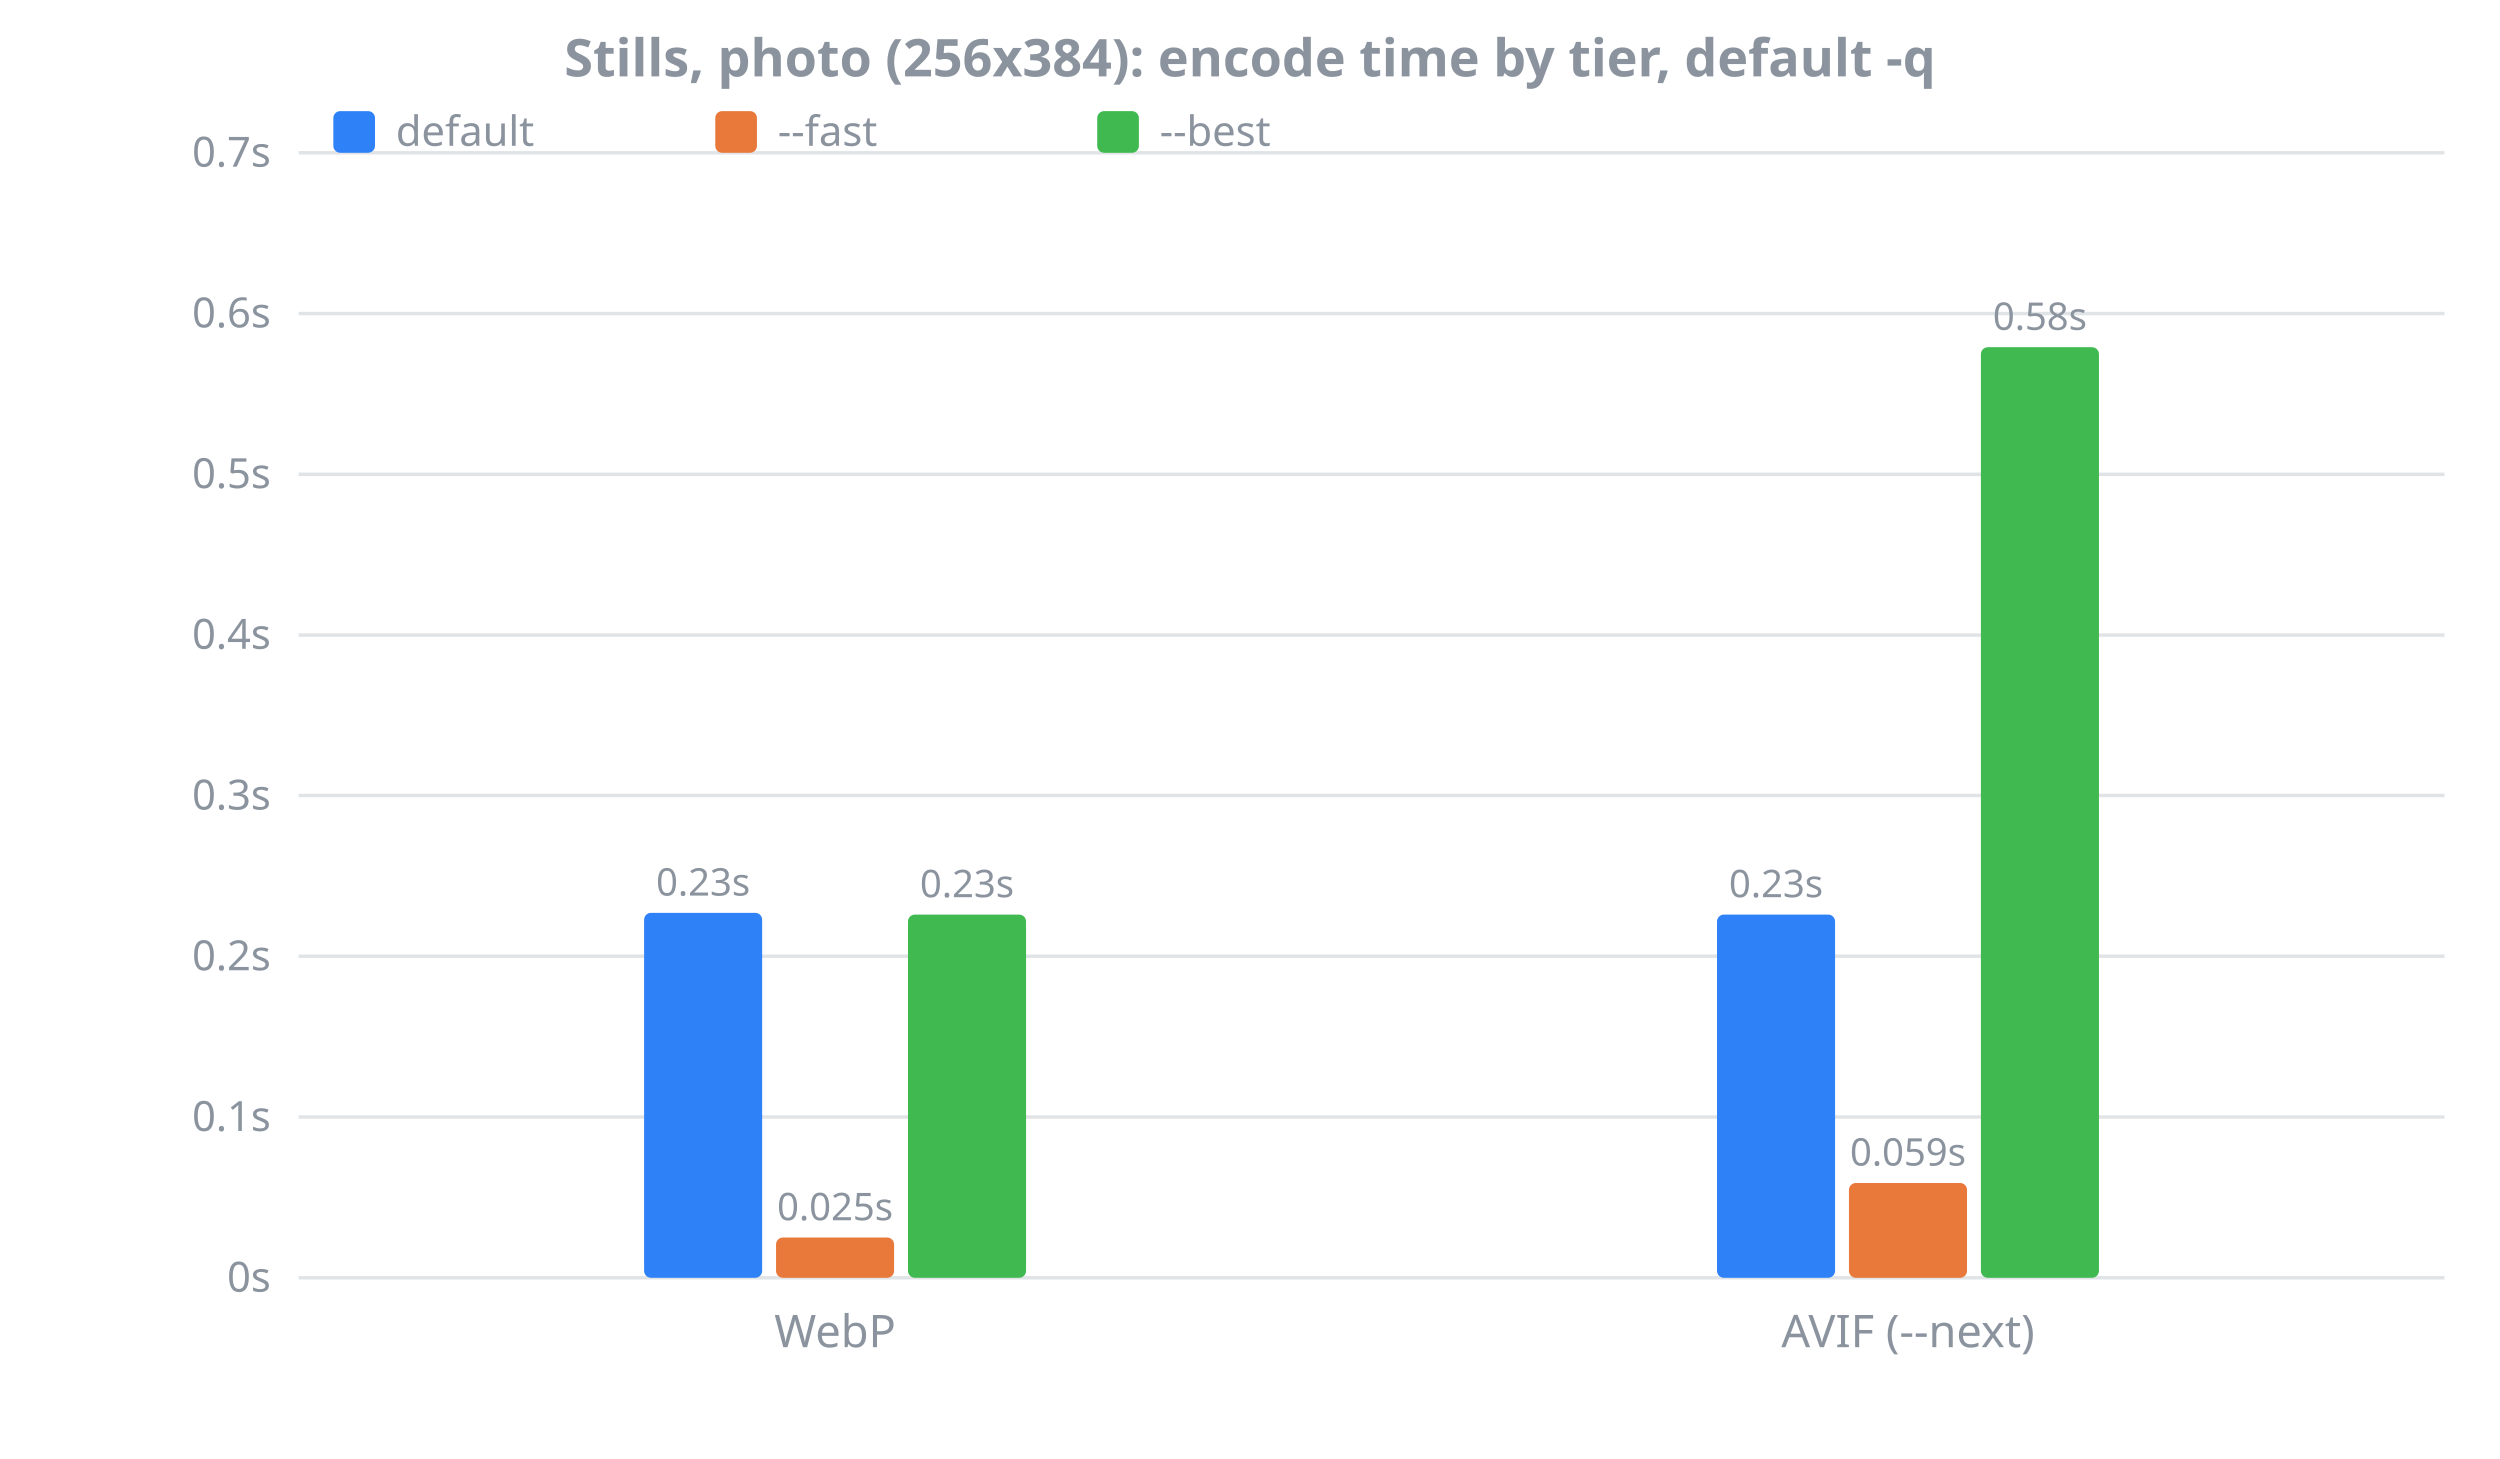
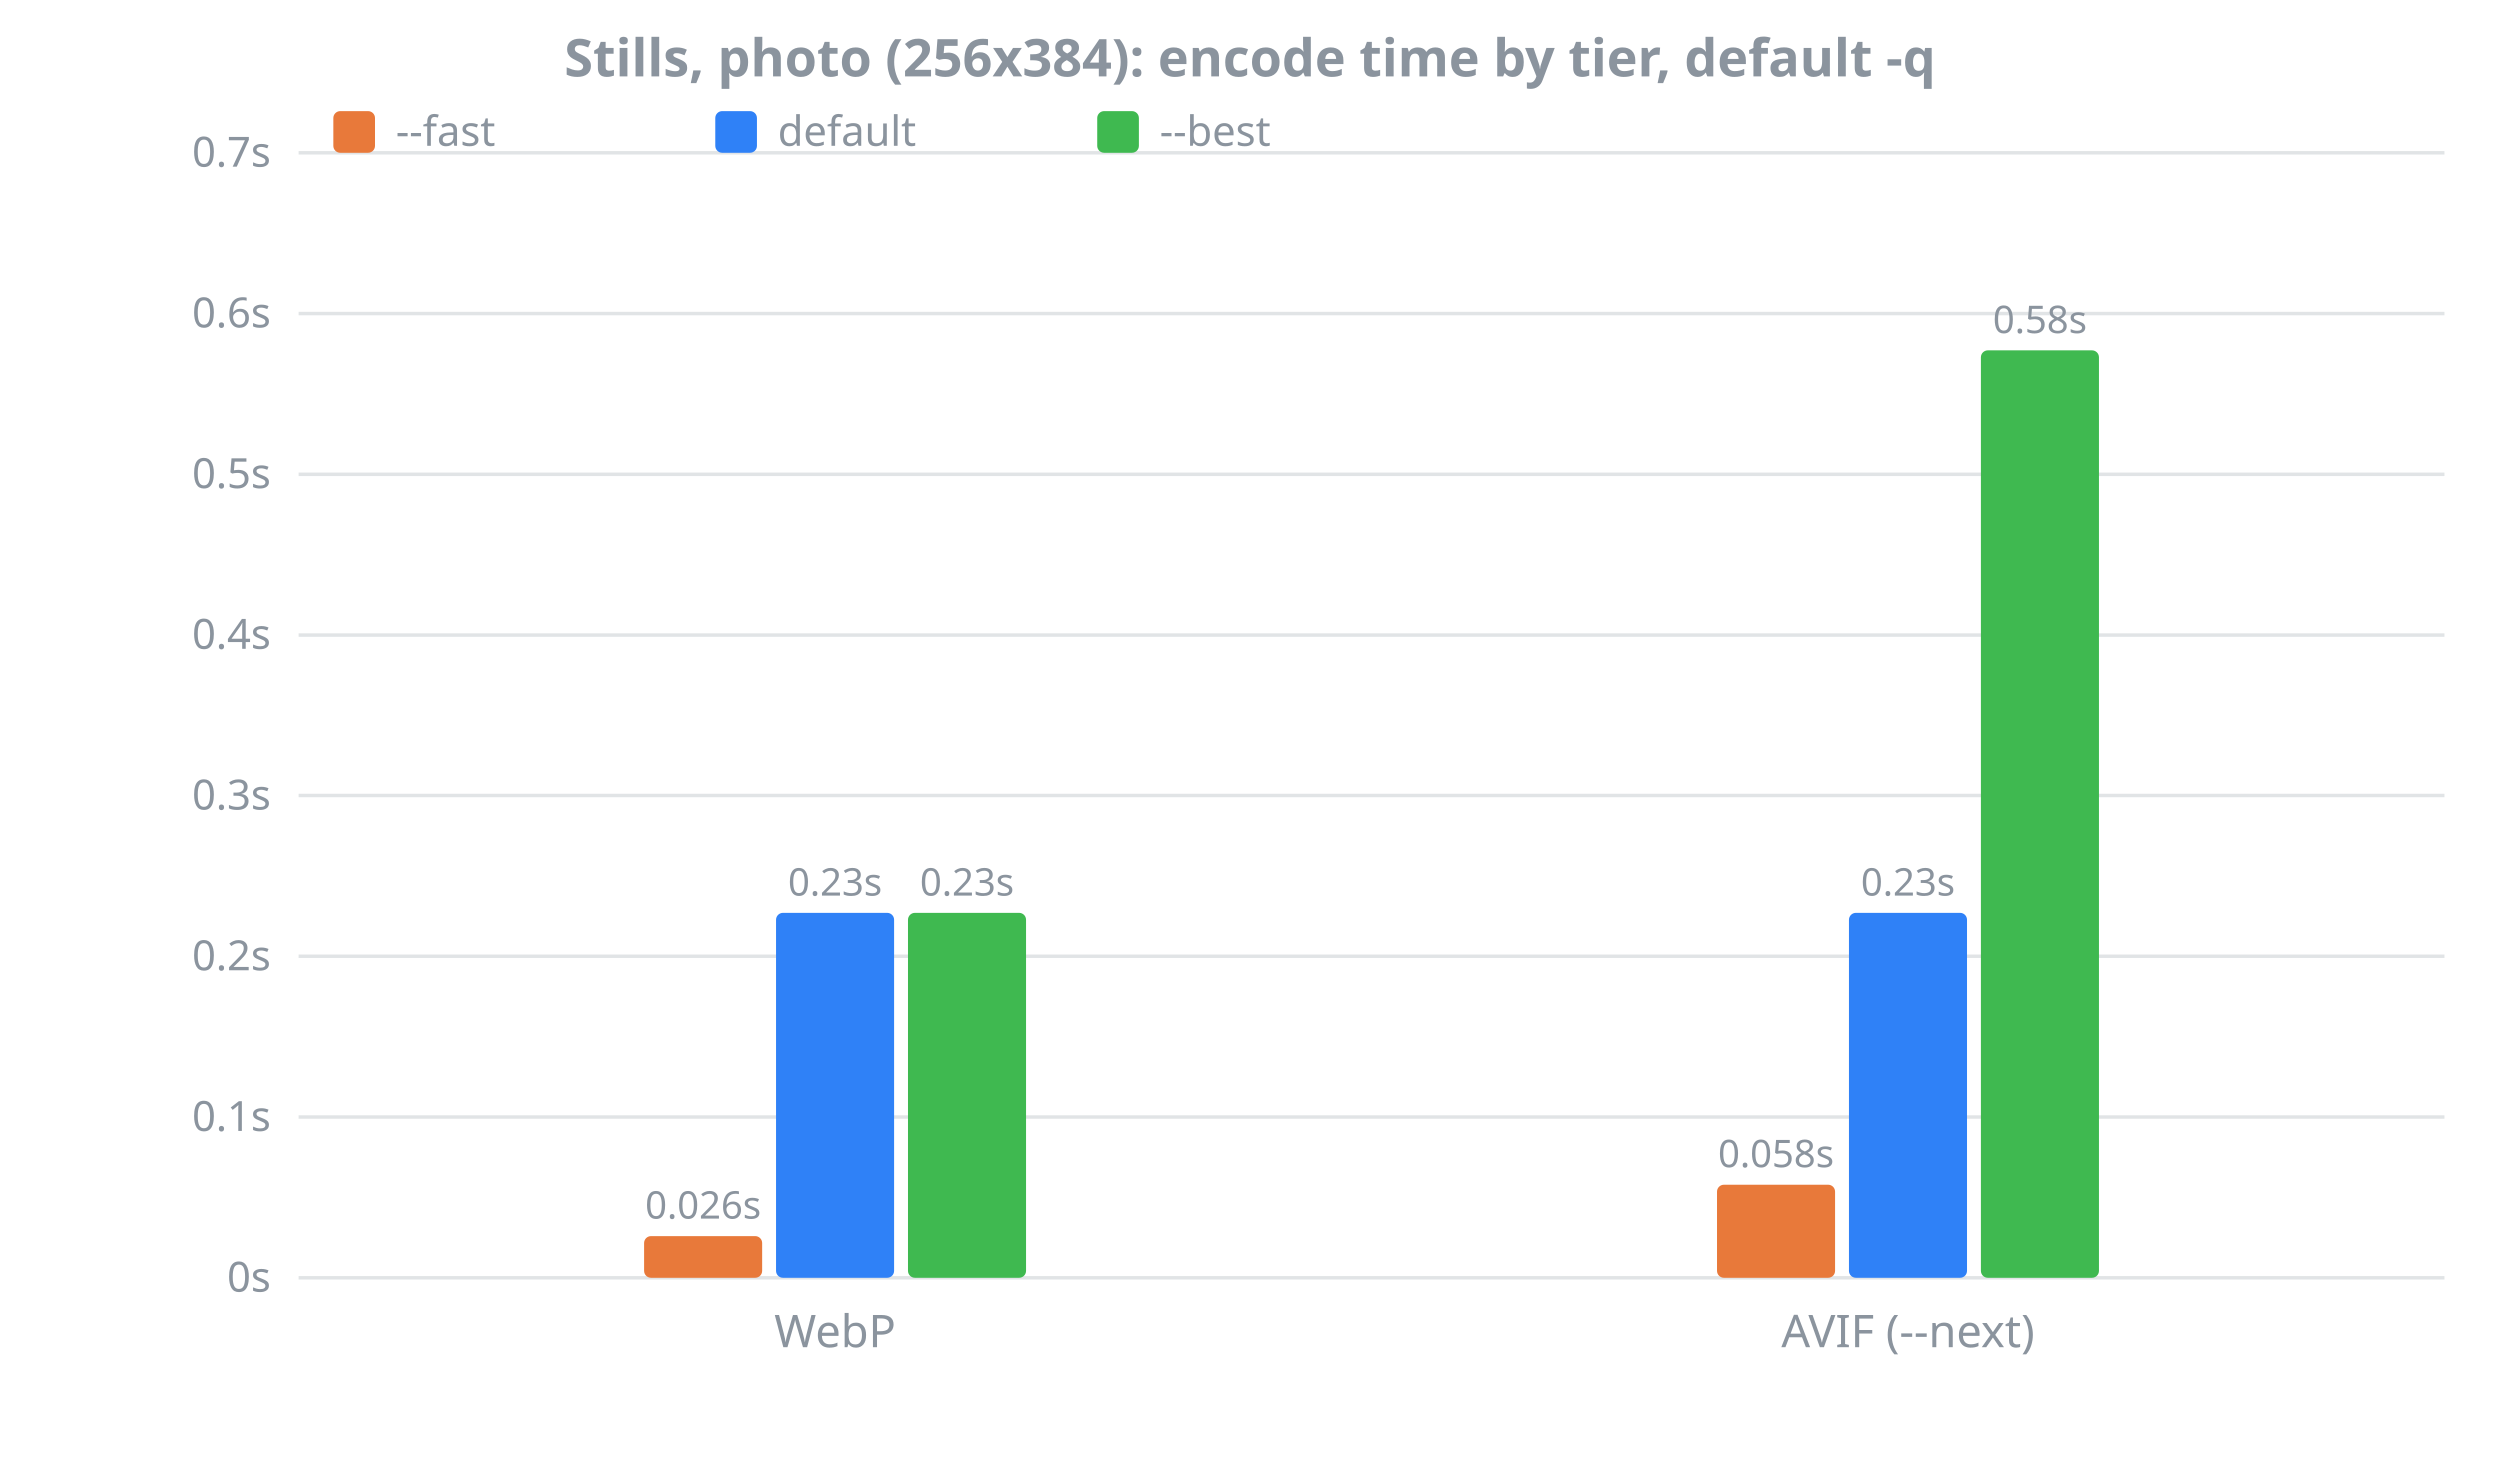
<svg xmlns="http://www.w3.org/2000/svg" viewBox="0 0 720 420" width="720" height="420" font-family="ui-sans-serif,system-ui,sans-serif" font-size="13">
  <text x="360.0" y="22" text-anchor="middle" fill="#8b949e" font-size="15" font-weight="600">Stills, photo (256x384): encode time by tier, default -q</text>
  <line x1="86" y1="368.0" x2="704" y2="368.0" stroke="#8b949e" stroke-opacity="0.25" />
  <text x="78" y="372.0" text-anchor="end" fill="#8b949e" font-size="12">0s</text>
  <line x1="86" y1="321.7" x2="704" y2="321.7" stroke="#8b949e" stroke-opacity="0.25" />
  <text x="78" y="325.714" text-anchor="end" fill="#8b949e" font-size="12">0.1s</text>
  <line x1="86" y1="275.4" x2="704" y2="275.4" stroke="#8b949e" stroke-opacity="0.25" />
  <text x="78" y="279.429" text-anchor="end" fill="#8b949e" font-size="12">0.2s</text>
  <line x1="86" y1="229.1" x2="704" y2="229.1" stroke="#8b949e" stroke-opacity="0.25" />
  <text x="78" y="233.143" text-anchor="end" fill="#8b949e" font-size="12">0.3s</text>
  <line x1="86" y1="182.9" x2="704" y2="182.9" stroke="#8b949e" stroke-opacity="0.25" />
  <text x="78" y="186.857" text-anchor="end" fill="#8b949e" font-size="12">0.4s</text>
  <line x1="86" y1="136.6" x2="704" y2="136.6" stroke="#8b949e" stroke-opacity="0.25" />
  <text x="78" y="140.571" text-anchor="end" fill="#8b949e" font-size="12">0.5s</text>
  <line x1="86" y1="90.3" x2="704" y2="90.3" stroke="#8b949e" stroke-opacity="0.25" />
  <text x="78" y="94.286" text-anchor="end" fill="#8b949e" font-size="12">0.6s</text>
  <line x1="86" y1="44.0" x2="704" y2="44.0" stroke="#8b949e" stroke-opacity="0.25" />
  <text x="78" y="48.0" text-anchor="end" fill="#8b949e" font-size="12">0.7s</text>
  <text x="240.5" y="388" text-anchor="middle" fill="#8b949e" font-size="13">WebP</text>
-   <rect x="185.5" y="262.9" width="34" height="105.1" fill="#2f81f7" rx="2" />
-   <text x="202.5" y="257.931" text-anchor="middle" fill="#8b949e" font-size="11">0.23s</text>
-   <rect x="223.5" y="356.4" width="34" height="11.6" fill="#e8793a" rx="2" />
-   <text x="240.5" y="351.429" text-anchor="middle" fill="#8b949e" font-size="11">0.025s</text>
-   <rect x="261.5" y="263.4" width="34" height="104.6" fill="#3fb950" rx="2" />
-   <text x="278.5" y="258.394" text-anchor="middle" fill="#8b949e" font-size="11">0.23s</text>
+   <rect x="185.5" y="356.0" width="34" height="12.0" fill="#e8793a" rx="2" />
+   <text x="202.5" y="350.966" text-anchor="middle" fill="#8b949e" font-size="11">0.026s</text>
+   <rect x="223.5" y="262.9" width="34" height="105.1" fill="#2f81f7" rx="2" />
+   <text x="240.5" y="257.931" text-anchor="middle" fill="#8b949e" font-size="11">0.23s</text>
+   <rect x="261.5" y="262.9" width="34" height="105.1" fill="#3fb950" rx="2" />
+   <text x="278.5" y="257.931" text-anchor="middle" fill="#8b949e" font-size="11">0.23s</text>
  <text x="549.5" y="388" text-anchor="middle" fill="#8b949e" font-size="13">AVIF (--next)</text>
-   <rect x="494.5" y="263.4" width="34" height="104.6" fill="#2f81f7" rx="2" />
-   <text x="511.5" y="258.394" text-anchor="middle" fill="#8b949e" font-size="11">0.23s</text>
-   <rect x="532.5" y="340.7" width="34" height="27.3" fill="#e8793a" rx="2" />
-   <text x="549.5" y="335.691" text-anchor="middle" fill="#8b949e" font-size="11">0.059s</text>
-   <rect x="570.5" y="100.0" width="34" height="268.0" fill="#3fb950" rx="2" />
-   <text x="587.5" y="95.006" text-anchor="middle" fill="#8b949e" font-size="11">0.58s</text>
-   <rect x="96" y="32" width="12" height="12" fill="#2f81f7" rx="2" />
-   <text x="114" y="42" text-anchor="start" fill="#8b949e" font-size="12">default</text>
-   <rect x="206" y="32" width="12" height="12" fill="#e8793a" rx="2" />
-   <text x="224" y="42" text-anchor="start" fill="#8b949e" font-size="12">--fast</text>
+   <rect x="494.5" y="341.2" width="34" height="26.8" fill="#e8793a" rx="2" />
+   <text x="511.5" y="336.154" text-anchor="middle" fill="#8b949e" font-size="11">0.058s</text>
+   <rect x="532.5" y="262.9" width="34" height="105.1" fill="#2f81f7" rx="2" />
+   <text x="549.5" y="257.931" text-anchor="middle" fill="#8b949e" font-size="11">0.23s</text>
+   <rect x="570.5" y="100.9" width="34" height="267.1" fill="#3fb950" rx="2" />
+   <text x="587.5" y="95.931" text-anchor="middle" fill="#8b949e" font-size="11">0.58s</text>
+   <rect x="96" y="32" width="12" height="12" fill="#e8793a" rx="2" />
+   <text x="114" y="42" text-anchor="start" fill="#8b949e" font-size="12">--fast</text>
+   <rect x="206" y="32" width="12" height="12" fill="#2f81f7" rx="2" />
+   <text x="224" y="42" text-anchor="start" fill="#8b949e" font-size="12">default</text>
  <rect x="316" y="32" width="12" height="12" fill="#3fb950" rx="2" />
  <text x="334" y="42" text-anchor="start" fill="#8b949e" font-size="12">--best</text>
</svg>
